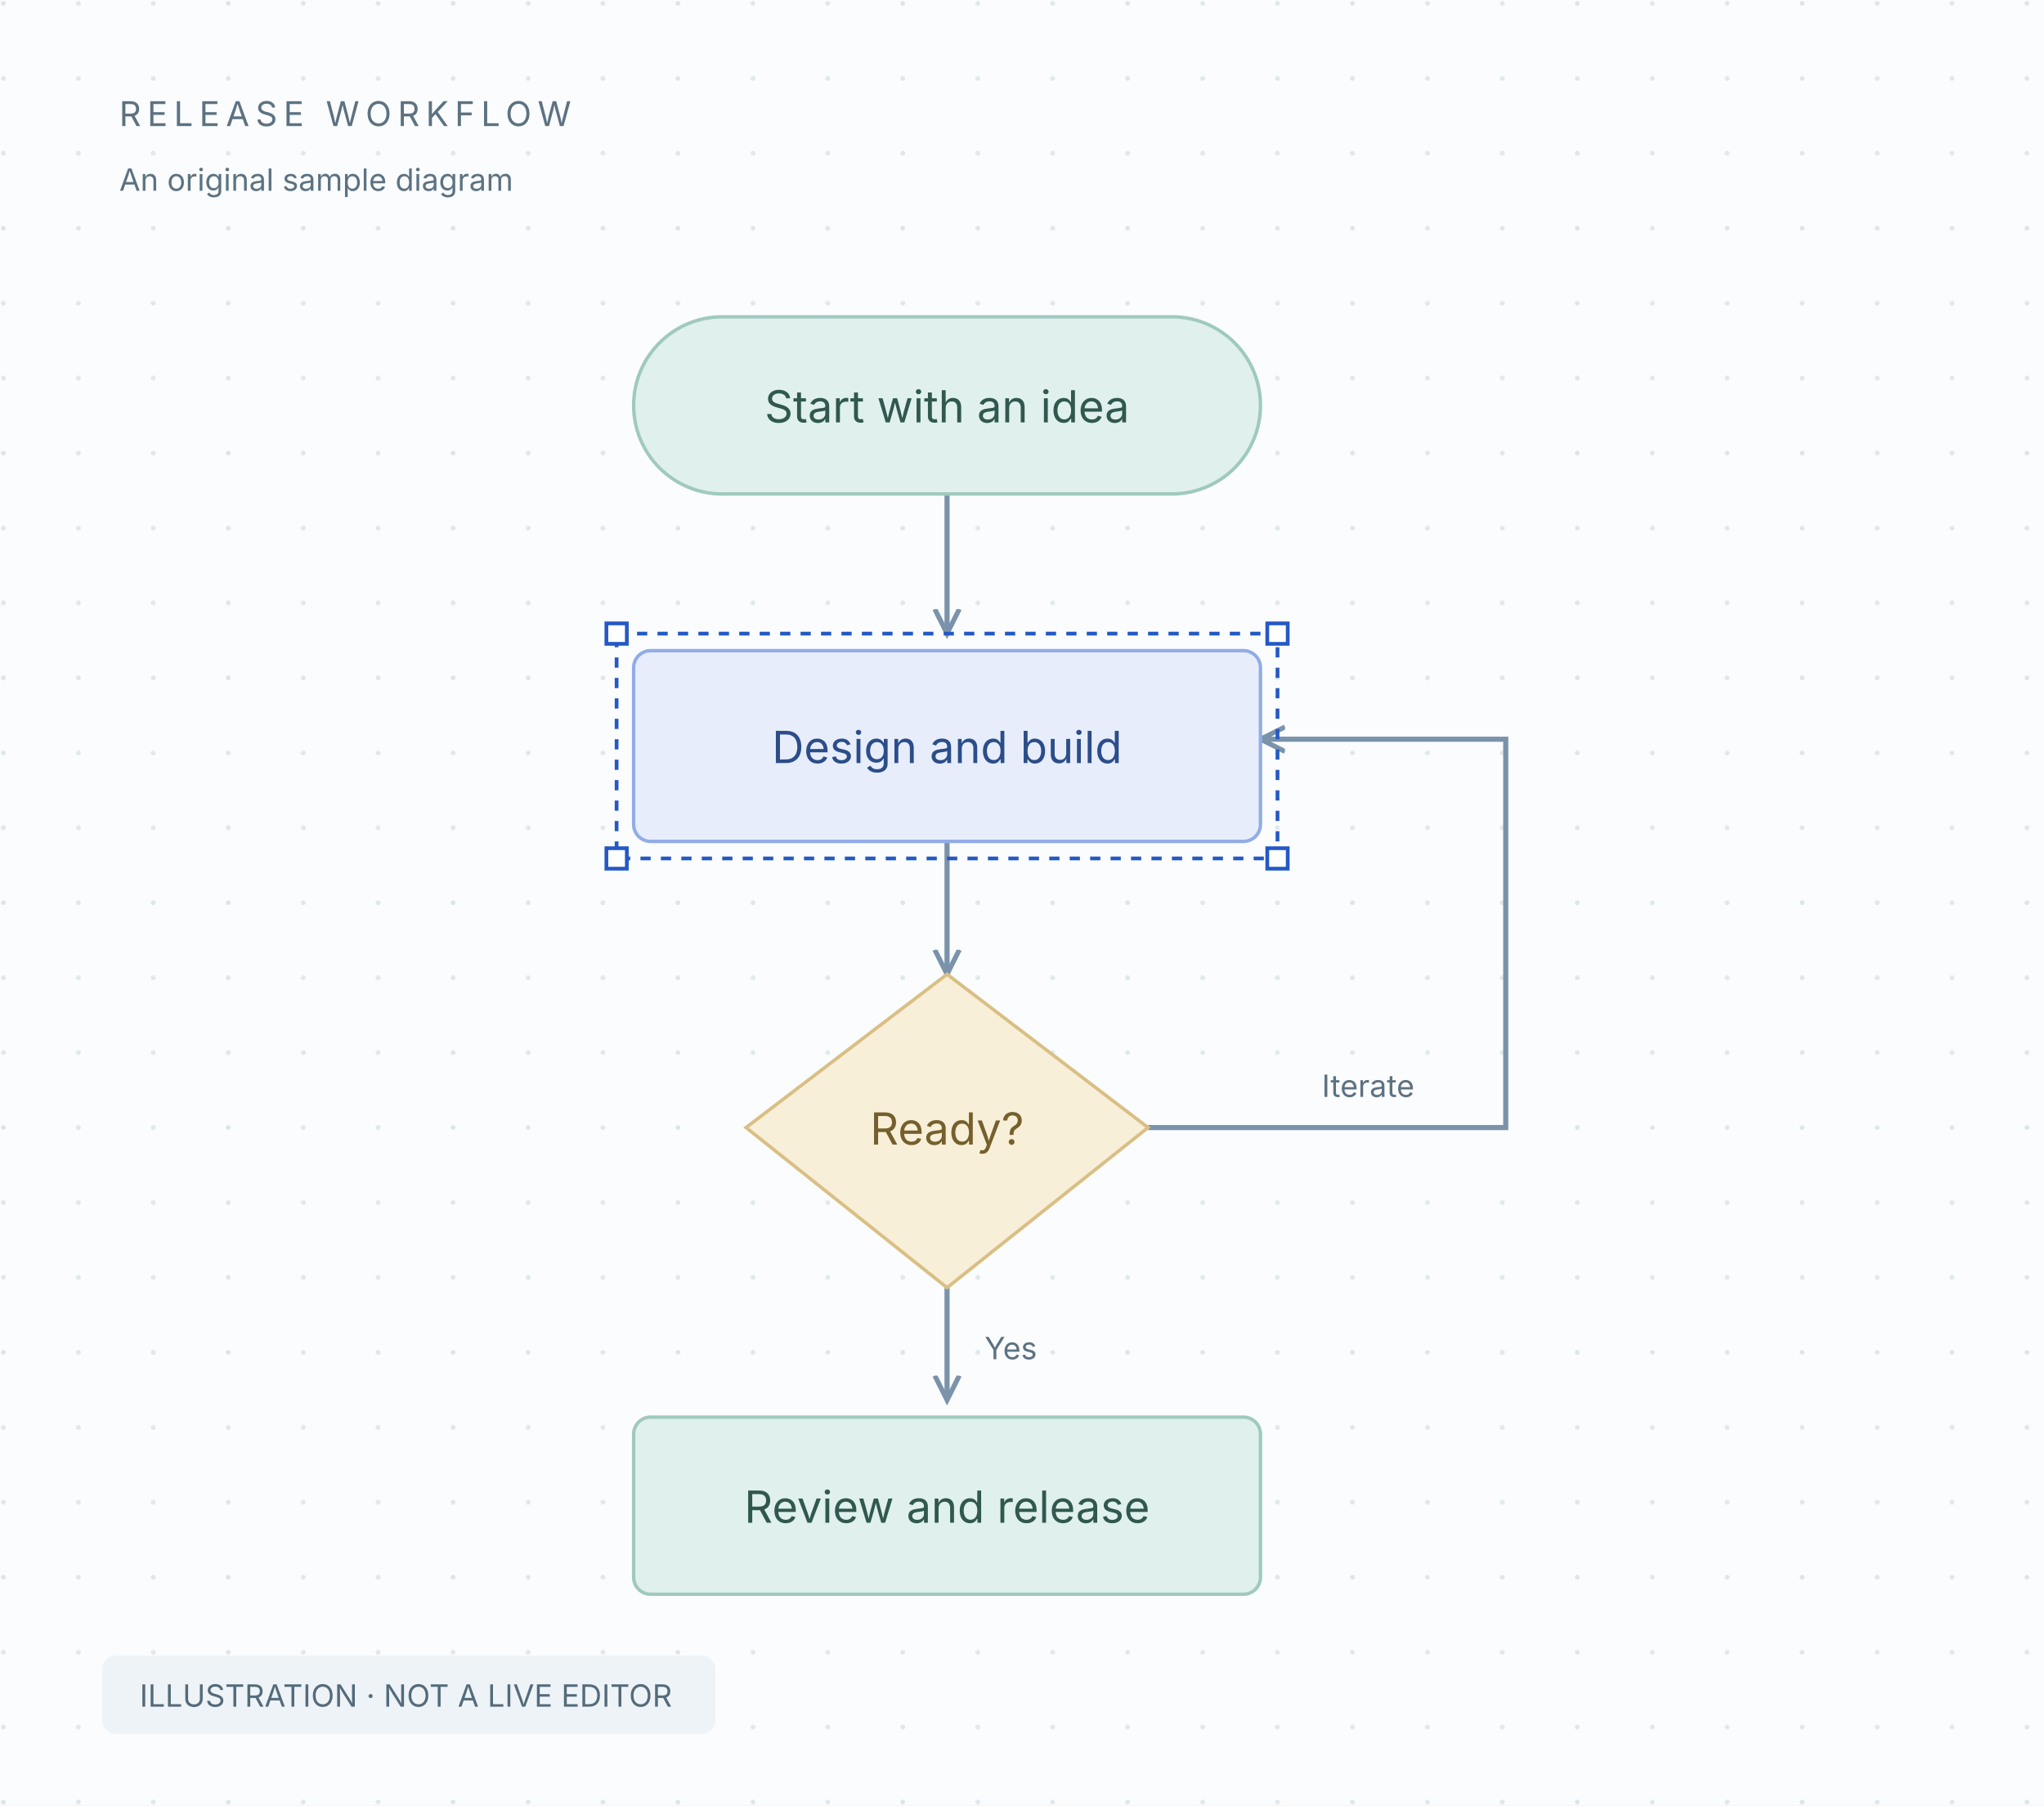
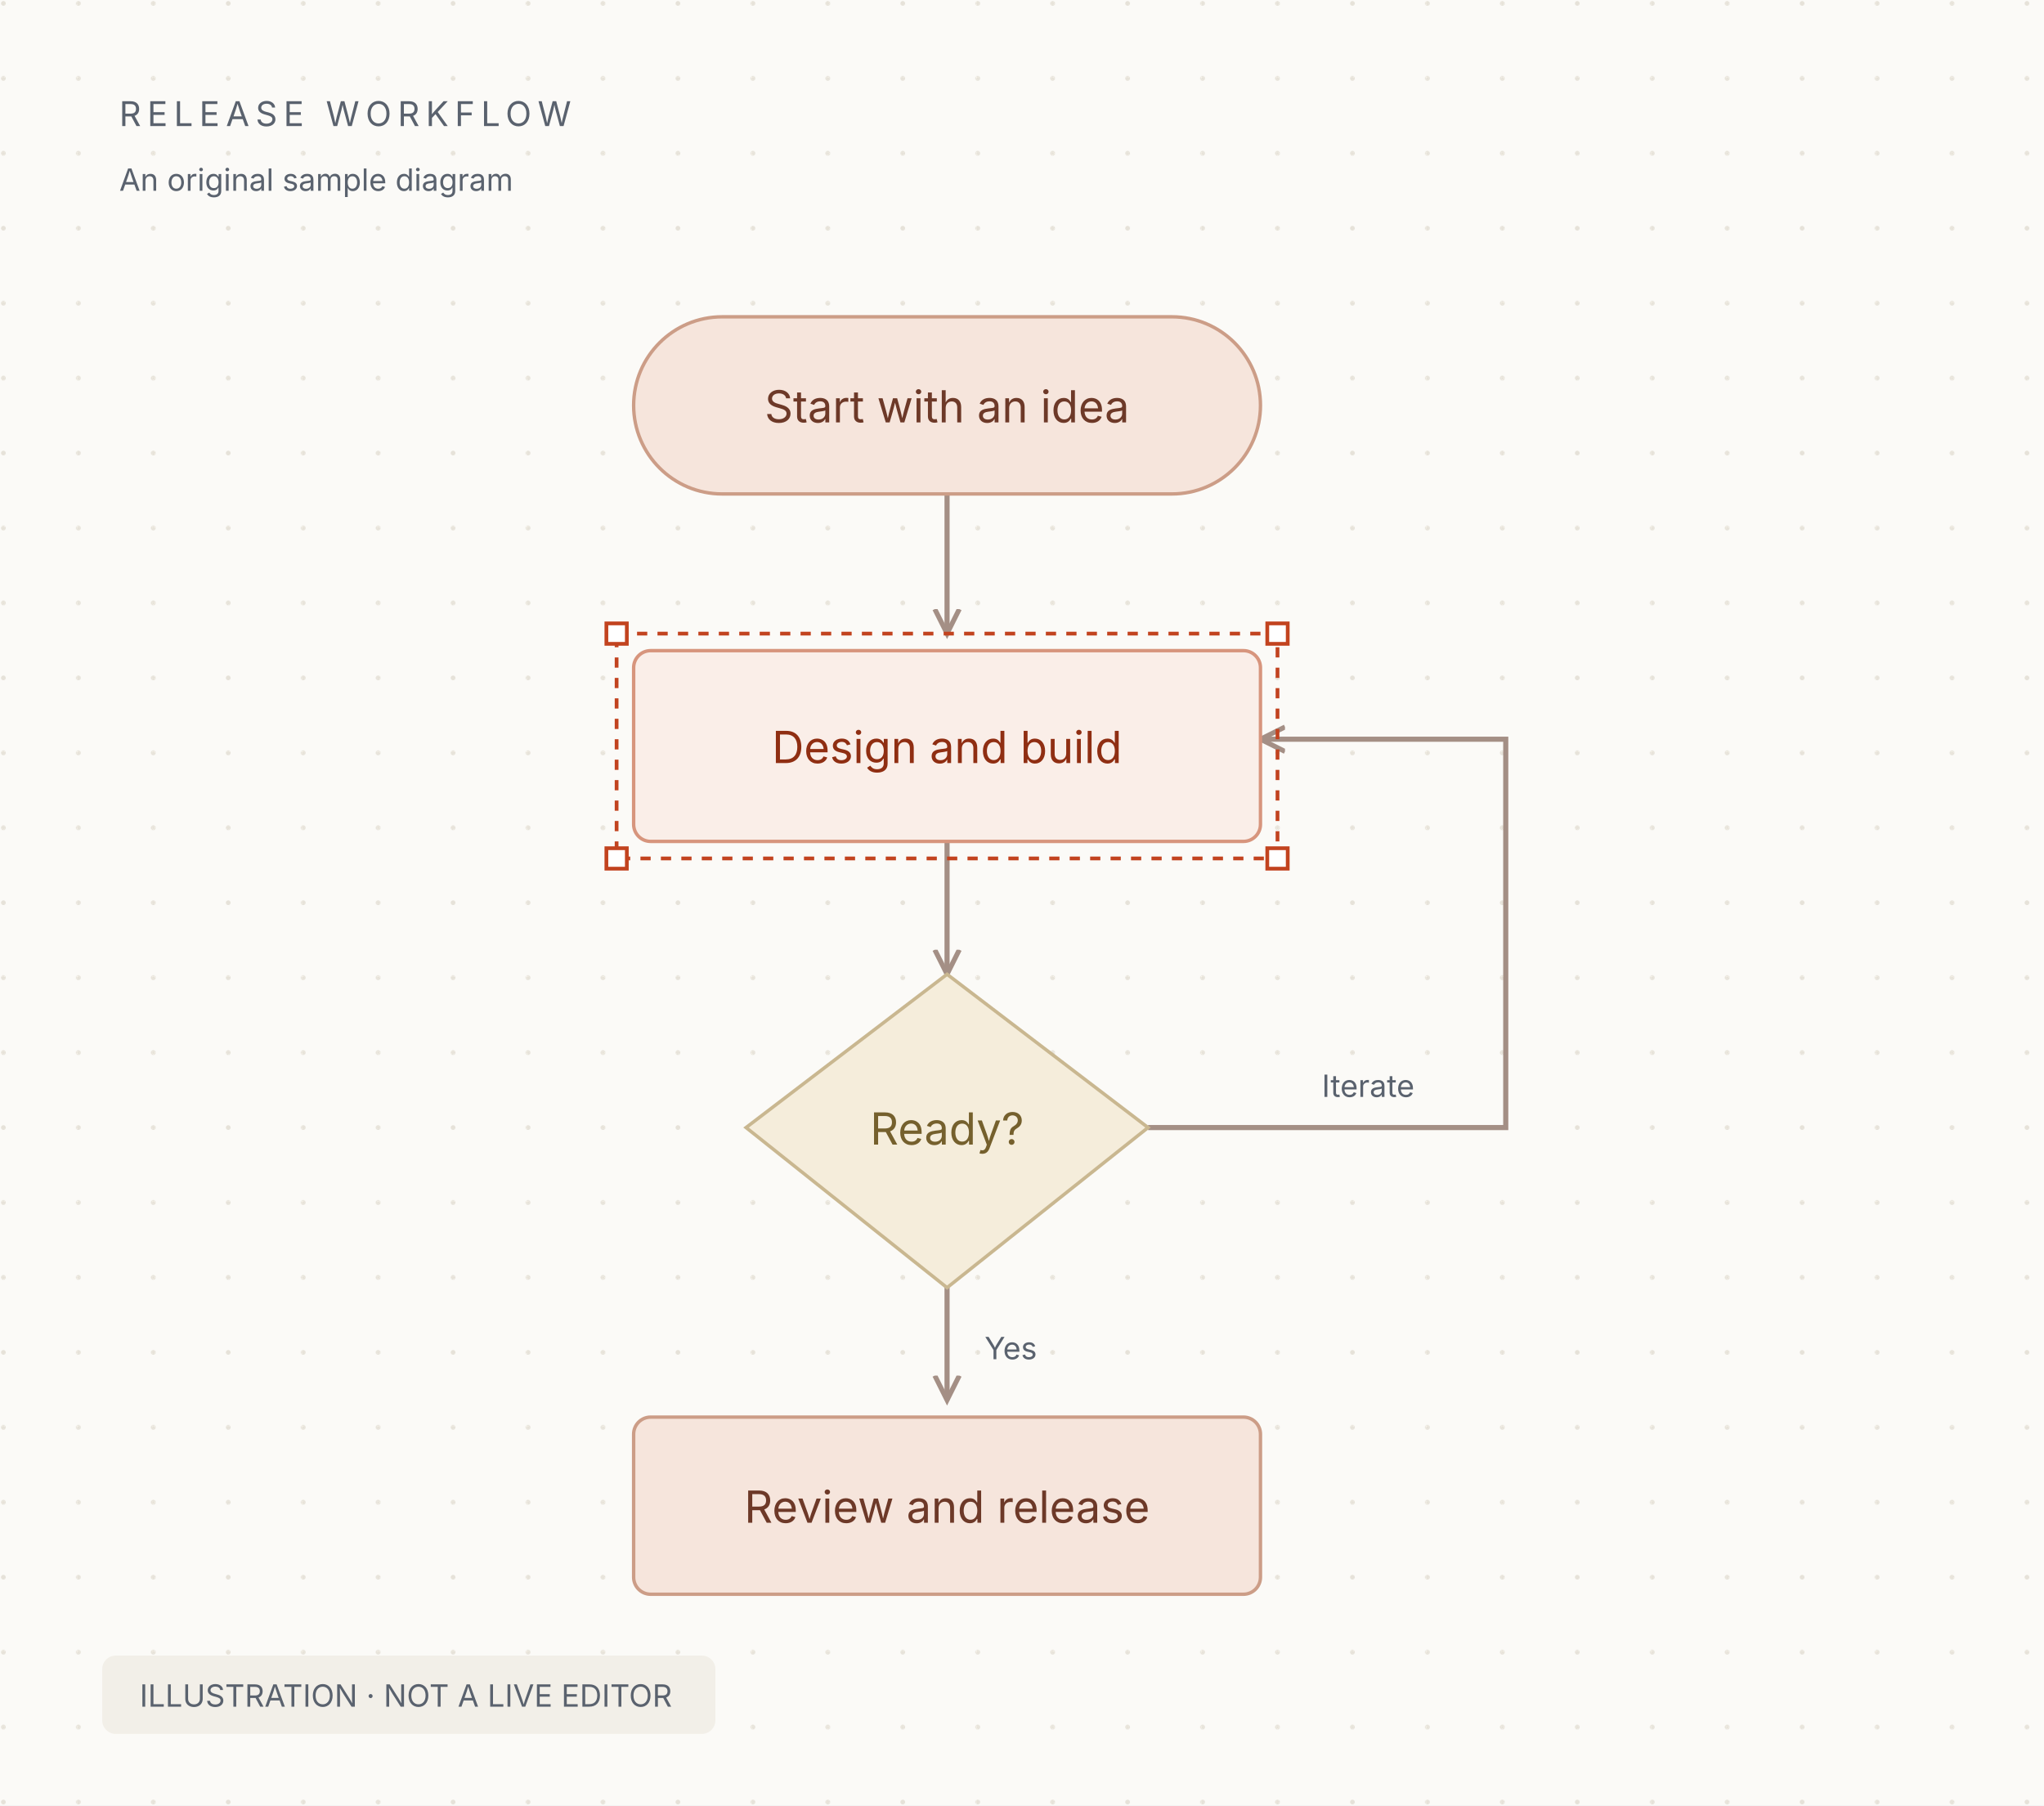
<svg xmlns="http://www.w3.org/2000/svg" viewBox="0 0 600 530" role="img" aria-labelledby="title desc">
  <defs>
    <pattern id="grid" width="22" height="22" patternUnits="userSpaceOnUse">
-       <circle cx="1" cy="1" r=".7" fill="#dde5e9" />
+       <circle cx="1" cy="1" r=".7" fill="#e6e2d9" />
    </pattern>
    <marker id="arrow" viewBox="0 0 10 10" refX="8" refY="5" markerWidth="6" markerHeight="6" orient="auto">
-       <path d="M 0 1 L 8 5 L 0 9" fill="none" stroke="#7a93aa" stroke-width="1.6" />
+       <path d="M 0 1 L 8 5 L 0 9" fill="none" stroke="#a48f85" stroke-width="1.6" />
    </marker>
  </defs>
-   <rect width="600" height="530" fill="#fbfcfd" />
+   <rect width="600" height="530" fill="#fbfaf7" />
  <rect width="600" height="530" fill="url(#grid)" />
  <g font-family="system-ui,-apple-system,Segoe UI,sans-serif">
-     <text x="35" y="37" fill="#5c7282" font-size="10" letter-spacing="1.8">RELEASE WORKFLOW</text>
-     <text x="35" y="56" fill="#5c7282" font-size="9">An original sample diagram</text>
-     <g fill="none" stroke="#7a93aa" stroke-width="1.5" marker-end="url(#arrow)">
+     <text x="35" y="37" fill="#5a626e" font-size="10" letter-spacing="1.8">RELEASE WORKFLOW</text>
+     <text x="35" y="56" fill="#5a626e" font-size="9">An original sample diagram</text>
+     <g fill="none" stroke="#a48f85" stroke-width="1.5" marker-end="url(#arrow)">
      <path d="M 278 145 V 186" />
      <path d="M 278 247 V 286" />
      <path d="M 278 378 V 411" />
      <path d="M 337 331 H 442 V 217 H 370" />
    </g>
-     <rect x="186" y="93" width="184" height="52" rx="26" fill="#e0f0ec" stroke="#9fc9bf" />
-     <text x="278" y="124" font-size="13" text-anchor="middle" fill="#30584f">Start with an idea</text>
-     <rect x="186" y="191" width="184" height="56" rx="5" fill="#e7edfb" stroke="#91ade7" />
-     <text x="278" y="224" font-size="13" text-anchor="middle" fill="#2b4d89">Design and build</text>
-     <path d="M 278 286 L 337 331 L 278 378 L 219 331 Z" fill="#f8efd9" stroke="#d9bf84" />
+     <rect x="186" y="93" width="184" height="52" rx="26" fill="#f6e5dc" stroke="#cc9d87" />
+     <text x="278" y="124" font-size="13" text-anchor="middle" fill="#6d3928">Start with an idea</text>
+     <rect x="186" y="191" width="184" height="56" rx="5" fill="#faeee8" stroke="#d7957d" />
+     <text x="278" y="224" font-size="13" text-anchor="middle" fill="#8f2e12">Design and build</text>
+     <path d="M 278 286 L 337 331 L 278 378 L 219 331 Z" fill="#f5eddb" stroke="#c9b790" />
    <text x="278" y="336" font-size="13" text-anchor="middle" fill="#75602d">Ready?</text>
-     <rect x="186" y="416" width="184" height="52" rx="5" fill="#e0f0ec" stroke="#9fc9bf" />
-     <text x="278" y="447" font-size="13" text-anchor="middle" fill="#30584f">Review and release</text>
-     <text x="289" y="399" font-size="9" fill="#5c7282">Yes</text>
-     <text x="388" y="322" font-size="9" fill="#5c7282">Iterate</text>
-     <g fill="#fff" stroke="#2459c5" stroke-width="1.1">
+     <rect x="186" y="416" width="184" height="52" rx="5" fill="#f6e5dc" stroke="#cc9d87" />
+     <text x="278" y="447" font-size="13" text-anchor="middle" fill="#6d3928">Review and release</text>
+     <text x="289" y="399" font-size="9" fill="#5a626e">Yes</text>
+     <text x="388" y="322" font-size="9" fill="#5a626e">Iterate</text>
+     <g fill="#fff" stroke="#c2431f" stroke-width="1.1">
      <rect x="181" y="186" width="194" height="66" fill="none" stroke-dasharray="3 3" />
      <rect x="178" y="183" width="6" height="6" />
      <rect x="372" y="183" width="6" height="6" />
      <rect x="178" y="249" width="6" height="6" />
      <rect x="372" y="249" width="6" height="6" />
    </g>
-     <rect x="30" y="486" width="180" height="23" rx="4" fill="#eef3f7" />
-     <text x="41" y="501" font-size="9" fill="#536b7b">ILLUSTRATION · NOT A LIVE EDITOR</text>
+     <rect x="30" y="486" width="180" height="23" rx="4" fill="#f2efe8" />
+     <text x="41" y="501" font-size="9" fill="#5a626e">ILLUSTRATION · NOT A LIVE EDITOR</text>
  </g>
</svg>
